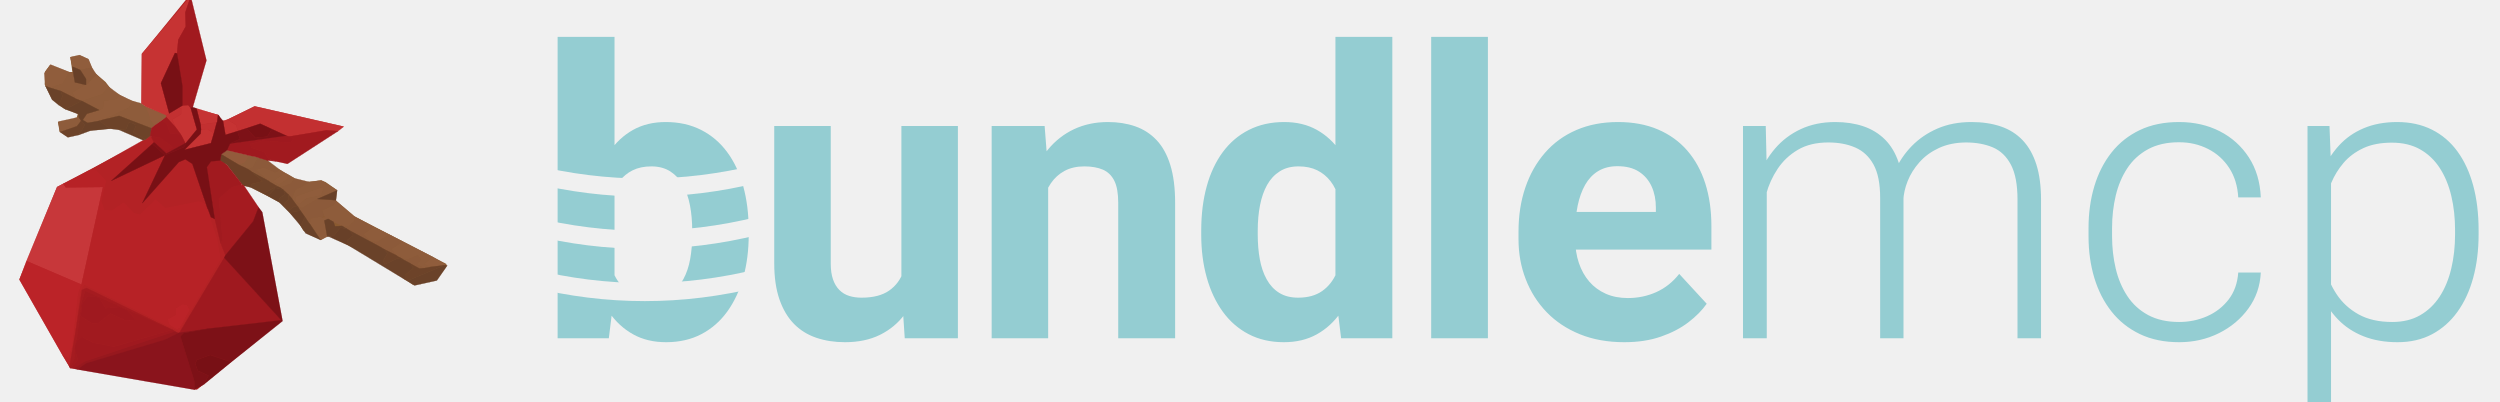
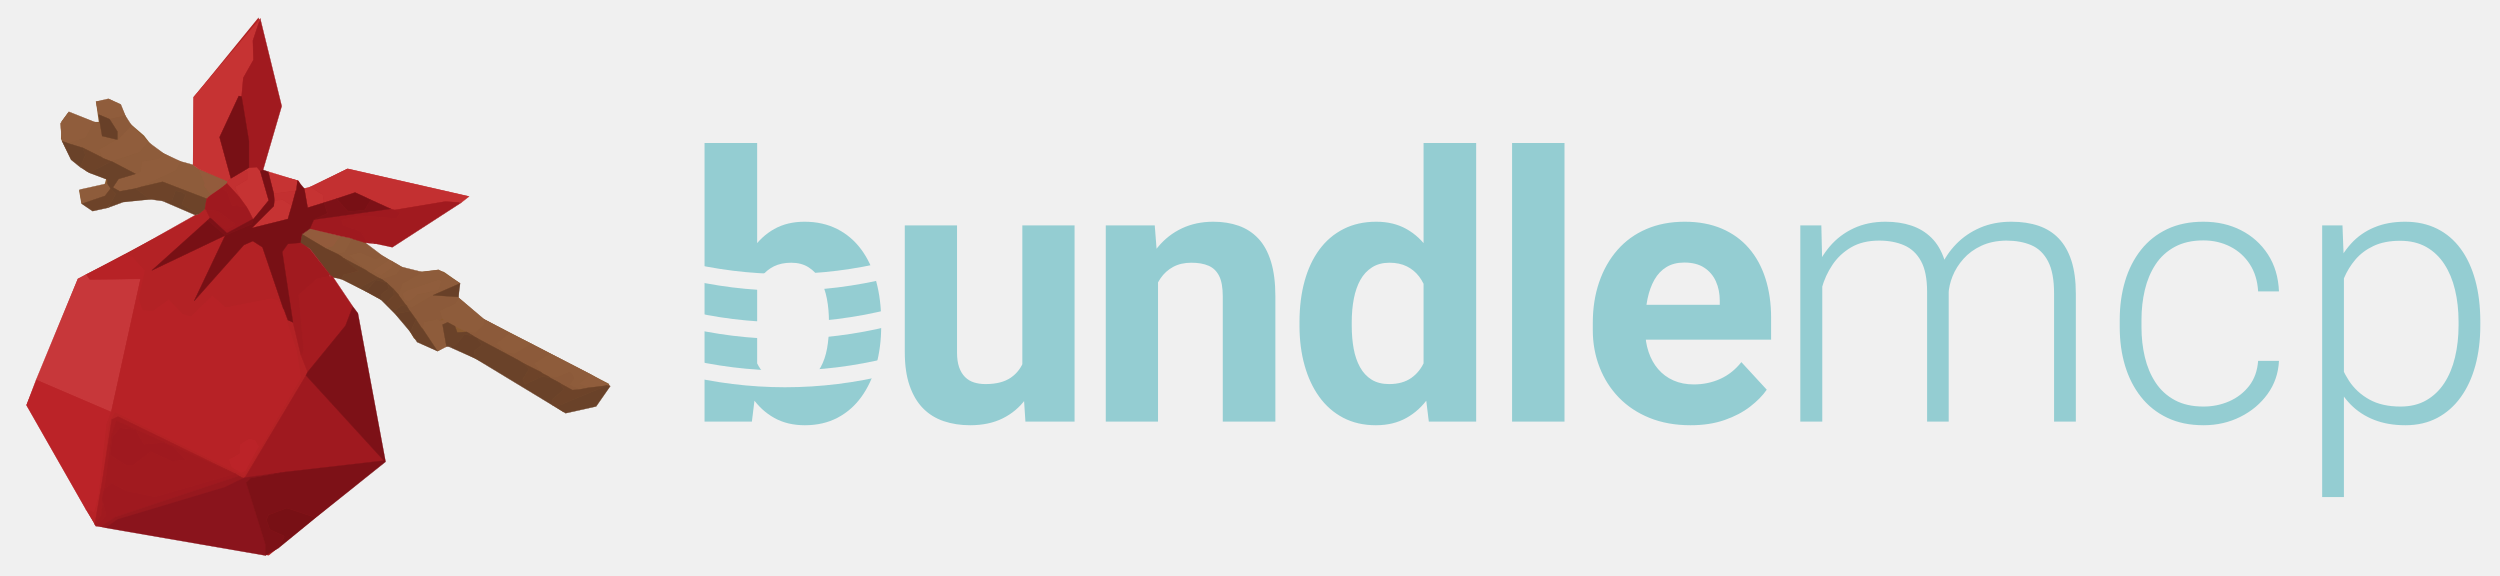
- <svg xmlns="http://www.w3.org/2000/svg" viewBox="0 0 995.4 160.0" role="img" aria-label="bundlemcp">
-   <g transform="translate(0,-6.91) scale(0.16471)">
+ <svg xmlns="http://www.w3.org/2000/svg" viewBox="0 0 1076.8 248.0" role="img" aria-label="bundlemcp">
+   <g transform="translate(0,0.00) scale(0.24314)">
    <polygon points="533.0,417.0 587.0,491.0 604.0,493.0 679.0,533.0 720.0,577.0 733.0,599.0 747.0,609.0 776.0,622.0 790.0,613.0 798.0,613.0 893.0,661.0 998.0,730.0 1055.0,719.0 1079.0,686.0 1079.0,680.0 855.0,564.0 812.0,527.0 814.0,501.0 787.0,482.0 776.0,478.0 739.0,482.0 717.0,476.0 649.0,437.0 648.0,428.0 547.0,406.0" fill="#8a5a30" />
    <polygon points="109.0,215.0 108.0,246.0 126.0,282.0 154.0,304.0 188.0,317.0 185.0,328.0 140.0,337.0 144.0,360.0 164.0,373.0 218.0,357.0 276.0,352.0 307.0,359.0 351.0,380.0 367.0,371.0 367.0,350.0 402.0,323.0 400.0,318.0 309.0,282.0 272.0,262.0 255.0,240.0 227.0,216.0 213.0,185.0 194.0,176.0 170.0,180.0 175.0,216.0 166.0,216.0 121.0,199.0" fill="#8a5a30" />
    <polygon points="458.0,31.0 343.0,172.0 342.0,293.0 399.0,317.0 400.0,326.0 368.0,350.0 366.0,373.0 138.0,494.0 47.0,717.0 169.0,931.0 476.0,984.0 682.0,817.0 633.0,555.0 534.0,424.0 534.0,414.0 547.0,405.0 694.0,437.0 830.0,348.0 615.0,299.0 544.0,334.0 536.0,334.0 529.0,320.0 466.0,303.0 465.0,294.0 498.0,188.0" fill="#b02222" />
    <g fill-rule="evenodd">
      <path d="M175.0 203.0 L170.0 180.0 L192.0 175.0 L214.0 185.0 L222.0 205.0 L194.0 211.0Z" fill="#905d3c" stroke="#905d3c" stroke-width="0.6" />
      <path d="M110.0 250.0 L107.0 219.0 L122.0 198.0 L167.0 216.0 L152.0 244.0 L121.0 254.0Z" fill="#905d3c" stroke="#905d3c" stroke-width="0.6" />
      <path d="M233.0 222.0 L263.0 252.0 L247.0 270.0 L198.0 286.0 L197.0 286.0 L182.0 280.0 L181.0 279.0 L175.0 265.0 L206.0 247.0 L208.0 247.0 L209.0 247.0Z" fill="#905d3c" stroke="#905d3c" stroke-width="0.6" />
      <path d="M290.0 272.0 L320.0 286.0 L312.0 302.0 L250.0 331.0 L240.0 334.0 L212.0 339.0 L200.0 332.0 L210.0 317.0 L240.0 308.0 L249.0 304.0 L251.0 286.0 L281.0 281.0Z" fill="#905d3c" stroke="#905d3c" stroke-width="0.6" />
      <path d="M695.0 463.0 L696.0 474.0 L675.0 488.0 L659.0 480.0 L689.0 460.0Z" fill="#905d3c" stroke="#905d3c" stroke-width="0.6" />
      <path d="M777.0 495.0 L782.0 498.0 L777.0 514.0 L740.0 522.0 L725.0 535.0 L715.0 530.0 L713.0 520.0 L719.0 515.0Z" fill="#905d3c" stroke="#905d3c" stroke-width="0.6" />
      <path d="M1042.0 687.0 L1025.0 680.0 L1046.0 663.0 L1081.0 684.0 L1076.0 683.0 L1075.0 683.0Z" fill="#905d3c" stroke="#905d3c" stroke-width="0.6" />
      <path d="M351.0 299.0 L403.0 321.0 L402.0 325.0 L392.0 333.0 L373.0 346.0 L360.0 328.0 L362.0 325.0Z" fill="#935b3c" stroke="#935b3c" stroke-width="0.6" />
      <path d="M549.0 405.0 L603.0 418.0 L590.0 437.0 L577.0 440.0 L535.0 415.0Z M580.0 438.0 L580.0 439.0 L581.0 439.0 L581.0 438.0Z" fill="#935b3c" stroke="#935b3c" stroke-width="0.6" />
      <path d="M167.0 216.0 L177.0 218.0 L181.0 241.0 L206.0 247.0 L175.0 265.0 L181.0 279.0 L147.0 262.0 L121.0 254.0 L152.0 244.0Z" fill="#8e5c3b" stroke="#8e5c3b" stroke-width="0.6" />
      <path d="M263.0 252.0 L290.0 272.0 L281.0 281.0 L251.0 286.0 L249.0 304.0 L240.0 308.0 L198.0 286.0 L247.0 270.0Z" fill="#8e5c3b" stroke="#8e5c3b" stroke-width="0.6" />
      <path d="M320.0 286.0 L342.0 292.0 L350.0 298.0 L351.0 299.0 L362.0 325.0 L360.0 328.0 L373.0 346.0 L366.0 352.0 L288.0 322.0 L250.0 331.0 L312.0 302.0Z" fill="#8e5c3b" stroke="#8e5c3b" stroke-width="0.6" />
      <path d="M145.0 361.0 L141.0 336.0 L190.0 325.0 L196.0 334.0 L186.0 347.0Z" fill="#8e5c3b" stroke="#8e5c3b" stroke-width="0.6" />
      <path d="M603.0 418.0 L622.0 422.0 L624.0 423.0 L611.0 447.0 L598.0 450.0 L577.0 440.0 L590.0 437.0Z" fill="#8e5c3b" stroke="#8e5c3b" stroke-width="0.6" />
      <path d="M649.0 479.0 L618.0 452.0 L638.0 447.0 L666.0 459.0 L676.0 452.0 L689.0 460.0 L659.0 480.0 L675.0 488.0 L696.0 474.0 L695.0 463.0 L712.0 473.0 L703.0 486.0 L677.0 495.0 L670.0 492.0 L653.0 482.0Z" fill="#8e5c3b" stroke="#8e5c3b" stroke-width="0.6" />
      <path d="M748.0 482.0 L777.0 478.0 L815.0 502.0 L767.0 523.0 L730.0 545.0 L721.0 542.0 L718.0 539.0 L707.0 524.0 L706.0 522.0 L713.0 502.0Z M777.0 495.0 L719.0 515.0 L713.0 520.0 L715.0 530.0 L725.0 535.0 L740.0 522.0 L777.0 514.0 L782.0 498.0Z" fill="#8e5c3b" stroke="#8e5c3b" stroke-width="0.6" />
      <path d="M783.0 564.0 L779.0 550.0 L806.0 538.0 L813.0 528.0 L858.0 566.0 L857.0 576.0 L842.0 590.0 L827.0 588.0 L806.0 578.0 L793.0 571.0 L784.0 575.0 L791.0 614.0 L775.0 622.0 L749.0 583.0 L749.0 580.0 L751.0 570.0 L768.0 567.0 L773.0 565.0 L779.0 568.0 L787.0 567.0Z" fill="#8e5c3b" stroke="#8e5c3b" stroke-width="0.6" />
      <path d="M903.0 590.0 L941.0 609.0 L912.0 627.0 L896.0 625.0 L879.0 608.0Z" fill="#8e5c3b" stroke="#8e5c3b" stroke-width="0.6" />
      <path d="M974.0 626.0 L1046.0 663.0 L1025.0 680.0 L1042.0 687.0 L1026.0 690.0 L1009.0 682.0 L1017.0 669.0 L1010.0 659.0 L986.0 669.0 L972.0 667.0 L970.0 666.0 L962.0 662.0 L958.0 659.0 L946.0 644.0Z" fill="#8e5c3b" stroke="#8e5c3b" stroke-width="0.6" />
      <path d="M194.0 211.0 L222.0 205.0 L233.0 222.0 L209.0 247.0 L208.0 247.0 L208.0 233.0Z" fill="#8c5a3a" stroke="#8c5a3a" stroke-width="0.6" />
      <path d="M624.0 423.0 L647.0 430.0 L676.0 452.0 L666.0 459.0 L638.0 447.0 L618.0 452.0 L649.0 479.0 L608.0 457.0 L606.0 455.0 L598.0 450.0 L611.0 447.0Z" fill="#8c5a3a" stroke="#8c5a3a" stroke-width="0.6" />
      <path d="M712.0 473.0 L748.0 482.0 L713.0 502.0 L706.0 522.0 L697.0 512.0 L685.0 501.0 L677.0 495.0 L703.0 486.0Z" fill="#8c5a3a" stroke="#8c5a3a" stroke-width="0.6" />
      <path d="M767.0 523.0 L812.0 526.0 L813.0 528.0 L806.0 538.0 L779.0 550.0 L783.0 564.0 L779.0 568.0 L773.0 565.0 L768.0 567.0 L751.0 570.0 L749.0 580.0 L747.0 581.0 L737.0 566.0 L727.0 552.0 L726.0 551.0 L721.0 543.0 L721.0 542.0 L730.0 545.0Z" fill="#8c5a3a" stroke="#8c5a3a" stroke-width="0.6" />
      <path d="M858.0 566.0 L903.0 590.0 L879.0 608.0 L896.0 625.0 L912.0 627.0 L941.0 609.0 L974.0 626.0 L946.0 644.0 L958.0 659.0 L928.0 644.0 L918.0 638.0 L845.0 599.0 L842.0 597.0 L841.0 597.0 L840.0 596.0 L827.0 588.0 L842.0 590.0 L857.0 576.0Z" fill="#8c5a3a" stroke="#8c5a3a" stroke-width="0.6" />
      <path d="M972.0 667.0 L986.0 669.0 L1010.0 659.0 L1017.0 669.0 L1009.0 682.0 L1026.0 690.0 L1014.0 691.0 L992.0 679.0 L991.0 678.0 L976.0 670.0 L974.0 669.0Z" fill="#8c5a3a" stroke="#8c5a3a" stroke-width="0.6" />
      <path d="M64.0 673.0 L138.0 494.0 L153.0 486.0 L159.0 495.0 L249.0 494.0 L197.0 730.0Z" fill="#c7373a" stroke="#c7373a" stroke-width="0.6" />
      <path d="M342.0 292.0 L343.0 172.0 L461.0 33.0 L448.0 72.0 L449.0 106.0 L431.0 138.0 L428.0 171.0 L423.0 170.0 L389.0 243.0 L409.0 316.0 L403.0 321.0 L351.0 299.0 L350.0 298.0Z" fill="#c63333" stroke="#c63333" stroke-width="0.6" />
      <path d="M475.0 304.0 L527.0 320.0 L525.0 337.0 L524.0 338.0 L485.0 343.0Z" fill="#c63333" stroke="#c63333" stroke-width="0.6" />
      <path d="M539.0 334.0 L550.0 331.0 L572.0 345.0 L574.0 359.0 L545.0 368.0Z" fill="#c63333" stroke="#c63333" stroke-width="0.6" />
      <path d="M431.0 303.0 L441.0 297.0 L455.0 296.0 L461.0 303.0 L476.0 355.0 L449.0 388.0 L448.0 388.0 L441.0 374.0 L437.0 367.0 L424.0 349.0 L416.0 331.0 L438.0 318.0 L438.0 304.0Z" fill="#c63333" stroke="#c63333" stroke-width="0.6" />
      <path d="M486.0 355.0 L501.0 354.0 L517.0 364.0 L510.0 388.0 L446.0 404.0 L485.0 365.0Z" fill="#c63333" stroke="#c63333" stroke-width="0.6" />
      <path d="M431.0 303.0 L438.0 304.0 L438.0 318.0 L416.0 331.0 L424.0 349.0 L402.0 325.0 L403.0 321.0 L409.0 316.0Z" fill="#c33031" stroke="#c33031" stroke-width="0.6" />
      <path d="M485.0 343.0 L524.0 338.0 L517.0 364.0 L501.0 354.0 L486.0 355.0Z" fill="#c33031" stroke="#c33031" stroke-width="0.6" />
      <path d="M550.0 331.0 L616.0 299.0 L831.0 348.0 L817.0 359.0 L789.0 357.0 L699.0 372.0 L692.0 370.0 L657.0 354.0 L629.0 341.0 L596.0 352.0 L574.0 359.0 L572.0 345.0Z" fill="#c33031" stroke="#c33031" stroke-width="0.6" />
      <path d="M441.0 777.0 L452.0 779.0 L459.0 791.0 L435.0 835.0 L427.0 838.0 L410.0 828.0 L405.0 814.0 L424.0 803.0 L425.0 787.0Z" fill="#bb2328" stroke="#bb2328" stroke-width="0.6" />
      <path d="M152.0 902.0 L47.0 718.0 L64.0 673.0 L197.0 730.0 L189.0 752.0 L175.0 878.0 L167.0 908.0Z" fill="#bb2328" stroke="#bb2328" stroke-width="0.6" />
      <path d="M153.0 486.0 L222.0 451.0 L234.0 454.0 L257.0 479.0 L246.0 529.0 L253.0 549.0 L271.0 550.0 L299.0 530.0 L324.0 556.0 L338.0 560.0 L376.0 523.0 L400.0 544.0 L481.0 528.0 L493.0 532.0 L502.0 548.0 L526.0 620.0 L534.0 669.0 L433.0 844.0 L204.0 731.0 L194.0 748.0 L185.0 827.0 L181.0 853.0 L168.0 928.0 L152.0 902.0 L167.0 908.0 L175.0 878.0 L189.0 752.0 L197.0 730.0 L249.0 494.0 L159.0 495.0Z M441.0 777.0 L425.0 787.0 L424.0 803.0 L405.0 814.0 L410.0 828.0 L427.0 838.0 L435.0 835.0 L459.0 791.0 L452.0 779.0Z" fill="#b72226" stroke="#b72226" stroke-width="0.6" />
      <path d="M352.0 379.0 L363.0 370.0 L365.0 372.0 L372.0 386.0 L368.0 390.0 L269.0 479.0 L399.0 417.0 L344.0 533.0 L432.0 434.0 L448.0 427.0 L465.0 438.0 L502.0 547.0 L502.0 548.0 L493.0 532.0 L481.0 528.0 L400.0 544.0 L376.0 523.0 L338.0 560.0 L324.0 556.0 L299.0 530.0 L271.0 550.0 L253.0 549.0 L246.0 529.0 L257.0 479.0 L234.0 454.0 L222.0 451.0 L346.0 381.0Z" fill="#b32225" stroke="#b32225" stroke-width="0.6" />
      <path d="M502.0 548.0 L503.0 548.0 L510.0 567.0 L519.0 571.0 L533.0 629.0 L545.0 659.0 L542.0 665.0 L434.0 846.0 L431.0 847.0 L423.0 843.0 L417.0 839.0 L416.0 839.0 L414.0 838.0 L209.0 738.0 L198.0 743.0 L185.0 827.0 L194.0 748.0 L204.0 731.0 L433.0 844.0 L534.0 669.0 L526.0 620.0Z" fill="#b32225" stroke="#b32225" stroke-width="0.6" />
      <path d="M147.0 262.0 L181.0 279.0 L182.0 280.0 L197.0 286.0 L158.0 306.0 L142.0 296.0 L151.0 275.0Z" fill="#6d4329" stroke="#6d4329" stroke-width="0.6" />
      <path d="M145.0 361.0 L186.0 347.0 L196.0 334.0 L205.0 344.0 L191.0 368.0 L164.0 374.0Z" fill="#6d4329" stroke="#6d4329" stroke-width="0.6" />
      <path d="M250.0 331.0 L288.0 322.0 L366.0 352.0 L363.0 370.0 L352.0 379.0 L322.0 362.0 L329.0 345.0 L321.0 340.0 L311.0 338.0 L305.0 354.0 L288.0 356.0 L266.0 353.0 L240.0 334.0Z" fill="#6d4329" stroke="#6d4329" stroke-width="0.6" />
      <path d="M608.0 457.0 L649.0 479.0 L653.0 482.0 L670.0 492.0 L636.0 510.0 L606.0 495.0 L608.0 487.0 L635.0 480.0Z" fill="#6d4329" stroke="#6d4329" stroke-width="0.6" />
      <path d="M697.0 512.0 L706.0 522.0 L707.0 524.0 L718.0 539.0 L721.0 542.0 L721.0 543.0 L711.0 541.0 L701.0 549.0 L690.0 543.0 L686.0 535.0 L698.0 523.0Z" fill="#6d4329" stroke="#6d4329" stroke-width="0.6" />
      <path d="M928.0 644.0 L958.0 659.0 L962.0 662.0 L970.0 666.0 L972.0 667.0 L974.0 669.0 L960.0 667.0 L930.0 681.0 L926.0 672.0 L937.0 654.0Z" fill="#6d4329" stroke="#6d4329" stroke-width="0.6" />
      <path d="M992.0 679.0 L1014.0 691.0 L1026.0 690.0 L1042.0 687.0 L1075.0 683.0 L984.0 721.0 L979.0 718.0 L979.0 707.0 L999.0 690.0Z" fill="#6d4329" stroke="#6d4329" stroke-width="0.6" />
      <path d="M110.0 250.0 L121.0 254.0 L147.0 262.0 L151.0 275.0 L142.0 296.0 L126.0 283.0Z" fill="#6a4229" stroke="#6a4229" stroke-width="0.6" />
      <path d="M158.0 306.0 L197.0 286.0 L198.0 286.0 L240.0 308.0 L210.0 317.0 L200.0 332.0 L212.0 339.0 L240.0 334.0 L266.0 353.0 L218.0 358.0 L191.0 368.0 L205.0 344.0 L196.0 334.0 L190.0 325.0 L190.0 318.0Z" fill="#6a4229" stroke="#6a4229" stroke-width="0.6" />
      <path d="M288.0 356.0 L305.0 354.0 L311.0 338.0 L321.0 340.0 L329.0 345.0 L322.0 362.0 L352.0 379.0 L346.0 381.0Z" fill="#6a4229" stroke="#6a4229" stroke-width="0.6" />
      <path d="M636.0 510.0 L670.0 492.0 L677.0 495.0 L685.0 501.0 L666.0 496.0 L648.0 516.0Z" fill="#6a4229" stroke="#6a4229" stroke-width="0.6" />
      <path d="M685.0 501.0 L697.0 512.0 L698.0 523.0 L686.0 535.0 L690.0 543.0 L701.0 549.0 L711.0 541.0 L721.0 543.0 L726.0 551.0 L700.0 556.0 L675.0 531.0 L675.0 522.0 L689.0 511.0Z" fill="#6a4229" stroke="#6a4229" stroke-width="0.6" />
      <path d="M791.0 614.0 L784.0 575.0 L793.0 571.0 L806.0 578.0 L810.0 589.0 L827.0 588.0 L840.0 596.0 L823.0 592.0 L808.0 611.0 L795.0 614.0Z" fill="#6a4229" stroke="#6a4229" stroke-width="0.6" />
      <path d="M737.0 566.0 L747.0 581.0 L749.0 583.0 L775.0 622.0 L739.0 606.0 L727.0 588.0Z" fill="#6a4229" stroke="#6a4229" stroke-width="0.6" />
      <path d="M845.0 599.0 L918.0 638.0 L928.0 644.0 L937.0 654.0 L926.0 672.0 L930.0 681.0 L960.0 667.0 L974.0 669.0 L976.0 670.0 L991.0 678.0 L992.0 679.0 L999.0 690.0 L979.0 707.0 L979.0 718.0 L842.0 635.0 L840.0 622.0 L854.0 611.0Z" fill="#6a4229" stroke="#6a4229" stroke-width="0.6" />
      <path d="M1076.0 683.0 L1081.0 684.0 L1056.0 720.0 L1002.0 732.0 L984.0 721.0 L1075.0 683.0Z" fill="#6a4229" stroke="#6a4229" stroke-width="0.6" />
      <path d="M535.0 415.0 L577.0 440.0 L598.0 450.0 L606.0 455.0 L608.0 457.0 L635.0 480.0 L608.0 487.0 L606.0 495.0 L590.0 491.0 L586.0 488.0 L585.0 487.0 L549.0 441.0 L532.0 430.0Z" fill="#6c4027" stroke="#6c4027" stroke-width="0.6" />
      <path d="M175.0 203.0 L194.0 211.0 L208.0 233.0 L208.0 247.0 L206.0 247.0 L181.0 241.0 L177.0 218.0Z" fill="#684028" stroke="#684028" stroke-width="0.6" />
      <path d="M767.0 523.0 L815.0 502.0 L812.0 526.0Z" fill="#684028" stroke="#684028" stroke-width="0.6" />
      <path d="M648.0 516.0 L666.0 496.0 L685.0 501.0 L689.0 511.0 L675.0 522.0 L675.0 531.0Z" fill="#684028" stroke="#684028" stroke-width="0.6" />
      <path d="M700.0 556.0 L726.0 551.0 L727.0 552.0 L737.0 566.0 L727.0 588.0Z" fill="#684028" stroke="#684028" stroke-width="0.6" />
      <path d="M795.0 614.0 L808.0 611.0 L823.0 592.0 L840.0 596.0 L841.0 597.0 L842.0 597.0 L845.0 599.0 L854.0 611.0 L840.0 622.0 L842.0 635.0Z" fill="#684028" stroke="#684028" stroke-width="0.6" />
      <path d="M533.0 629.0 L538.0 622.0 L529.0 522.0 L561.0 494.0 L583.0 489.0 L586.0 488.0 L590.0 491.0 L625.0 543.0 L612.0 577.0 L545.0 659.0Z M584.0 490.0 L584.0 491.0 L585.0 491.0 L585.0 490.0Z" fill="#a51b20" stroke="#a51b20" stroke-width="0.6" />
      <path d="M185.0 827.0 L198.0 743.0 L209.0 738.0 L414.0 838.0 L206.0 745.0 L197.0 772.0 L179.0 913.0 L168.0 929.0 L168.0 928.0 L181.0 853.0Z" fill="#a51b20" stroke="#a51b20" stroke-width="0.6" />
      <path d="M428.0 171.0 L431.0 138.0 L449.0 106.0 L448.0 72.0 L461.0 33.0 L499.0 188.0 L466.0 301.0 L461.0 303.0 L455.0 296.0 L441.0 297.0 L441.0 250.0Z" fill="#a11a1f" stroke="#a11a1f" stroke-width="0.6" />
      <path d="M392.0 333.0 L402.0 325.0 L424.0 349.0 L437.0 367.0 L411.0 364.0 L403.0 341.0Z" fill="#a11a1f" stroke="#a11a1f" stroke-width="0.6" />
      <path d="M365.0 372.0 L386.0 374.0 L418.0 398.0 L401.0 406.0 L375.0 388.0 L372.0 386.0Z" fill="#a11a1f" stroke="#a11a1f" stroke-width="0.6" />
      <path d="M699.0 372.0 L789.0 357.0 L817.0 359.0 L695.0 438.0 L667.0 432.0 L648.0 425.0 L639.0 410.0 L608.0 399.0 L605.0 390.0 L636.0 382.0 L702.0 387.0 L709.0 377.0Z" fill="#a11a1f" stroke="#a11a1f" stroke-width="0.6" />
      <path d="M519.0 571.0 L500.0 446.0 L510.0 432.0 L532.0 430.0 L549.0 441.0 L585.0 487.0 L583.0 489.0 L561.0 494.0 L529.0 522.0 L538.0 622.0 L533.0 629.0Z" fill="#a11a1f" stroke="#a11a1f" stroke-width="0.6" />
      <path d="M168.0 929.0 L179.0 913.0 L197.0 772.0 L206.0 745.0 L414.0 838.0 L416.0 839.0 L417.0 839.0 L275.0 880.0 L224.0 870.0 L198.0 856.0 L185.0 866.0 L181.0 884.0 L188.0 913.0 L170.0 932.0Z M212.0 758.0 L199.0 774.0 L195.0 806.0 L223.0 824.0 L236.0 824.0 L267.0 800.0 L304.0 817.0 L329.0 815.0 L306.0 791.0 L289.0 784.0 L255.0 787.0 L240.0 761.0Z" fill="#a11a1f" stroke="#a11a1f" stroke-width="0.6" />
      <path d="M373.0 346.0 L392.0 333.0 L403.0 341.0 L411.0 364.0 L437.0 367.0 L441.0 374.0 L448.0 388.0 L402.0 413.0 L375.0 388.0 L401.0 406.0 L418.0 398.0 L386.0 374.0 L365.0 372.0 L363.0 370.0 L366.0 352.0Z" fill="#9f191f" stroke="#9f191f" stroke-width="0.6" />
      <path d="M692.0 370.0 L699.0 372.0 L709.0 377.0 L702.0 387.0 L636.0 382.0 L605.0 390.0 L608.0 399.0 L639.0 410.0 L648.0 425.0 L667.0 432.0 L647.0 430.0 L624.0 423.0 L622.0 422.0 L603.0 418.0 L549.0 405.0 L556.0 389.0Z" fill="#9f191f" stroke="#9f191f" stroke-width="0.6" />
      <path d="M212.0 758.0 L240.0 761.0 L255.0 787.0 L289.0 784.0 L306.0 791.0 L329.0 815.0 L304.0 817.0 L267.0 800.0 L236.0 824.0 L223.0 824.0 L195.0 806.0 L199.0 774.0Z" fill="#9f191f" stroke="#9f191f" stroke-width="0.6" />
      <path d="M434.0 846.0 L542.0 665.0 L680.0 816.0 L506.0 836.0Z" fill="#9f191f" stroke="#9f191f" stroke-width="0.6" />
      <path d="M417.0 839.0 L423.0 843.0 L204.0 916.0 L178.0 933.0 L170.0 932.0 L188.0 913.0 L181.0 884.0 L185.0 866.0 L198.0 856.0 L224.0 870.0 L275.0 880.0Z" fill="#9f191f" stroke="#9f191f" stroke-width="0.6" />
      <path d="M178.0 933.0 L204.0 916.0 L423.0 843.0 L431.0 847.0 L398.0 863.0 L208.0 920.0 L187.0 935.0Z" fill="#97181e" stroke="#97181e" stroke-width="0.6" />
      <path d="M434.0 846.0 L506.0 836.0 L444.0 847.0 L436.0 855.0 L470.0 964.0 L470.0 984.0 L187.0 935.0 L208.0 920.0 L398.0 863.0 L431.0 847.0Z" fill="#8a141c" stroke="#8a141c" stroke-width="0.6" />
      <path d="M574.0 359.0 L596.0 352.0 L617.0 375.0 L646.0 372.0 L657.0 354.0 L692.0 370.0 L556.0 389.0 L580.0 378.0Z" fill="#7d1117" stroke="#7d1117" stroke-width="0.6" />
      <path d="M368.0 390.0 L372.0 386.0 L375.0 388.0 L402.0 413.0 L448.0 388.0 L449.0 388.0 L446.0 397.0 L399.0 417.0Z" fill="#7d1117" stroke="#7d1117" stroke-width="0.6" />
      <path d="M625.0 543.0 L634.0 555.0 L683.0 818.0 L559.0 917.0 L508.0 900.0 L476.0 912.0 L472.0 921.0 L478.0 938.0 L504.0 950.0 L493.0 971.0 L470.0 984.0 L470.0 964.0 L436.0 855.0 L444.0 847.0 L506.0 836.0 L680.0 816.0 L542.0 665.0 L545.0 659.0 L612.0 577.0Z" fill="#7d1117" stroke="#7d1117" stroke-width="0.6" />
      <path d="M409.0 316.0 L389.0 243.0 L423.0 170.0 L428.0 171.0 L441.0 250.0 L441.0 297.0 L431.0 303.0Z" fill="#781015" stroke="#781015" stroke-width="0.6" />
      <path d="M596.0 352.0 L629.0 341.0 L657.0 354.0 L646.0 372.0 L617.0 375.0Z" fill="#781015" stroke="#781015" stroke-width="0.6" />
      <path d="M399.0 417.0 L269.0 479.0 L368.0 390.0Z" fill="#781015" stroke="#781015" stroke-width="0.6" />
      <path d="M461.0 303.0 L466.0 301.0 L475.0 304.0 L485.0 343.0 L486.0 355.0 L485.0 365.0 L446.0 404.0 L510.0 388.0 L517.0 364.0 L524.0 338.0 L525.0 337.0 L527.0 320.0 L539.0 334.0 L545.0 368.0 L574.0 359.0 L580.0 378.0 L556.0 389.0 L549.0 405.0 L535.0 415.0 L532.0 430.0 L510.0 432.0 L500.0 446.0 L519.0 571.0 L510.0 567.0 L503.0 548.0 L502.0 547.0 L465.0 438.0 L448.0 427.0 L432.0 434.0 L344.0 533.0 L399.0 417.0 L446.0 397.0 L449.0 388.0 L476.0 355.0Z" fill="#781015" stroke="#781015" stroke-width="0.6" />
      <path d="M493.0 971.0 L504.0 950.0 L478.0 938.0 L472.0 921.0 L476.0 912.0 L508.0 900.0 L559.0 917.0Z" fill="#781015" stroke="#781015" stroke-width="0.6" />
    </g>
  </g>
-   <g transform="translate(213.27,0)">
+   <g transform="translate(294.71,46.91)">
    <defs>
      <mask id="b-slits" maskUnits="userSpaceOnUse" x="0" y="0" width="782.1" height="160.0">
        <rect width="782.1" height="160.0" fill="#fff" />
        <g transform="translate(0.00,49.89) scale(0.8688,1.6)" fill="none" stroke="#000" stroke-width="4.5">
          <path d="M-2 12 Q50 19 102 12" />
          <path d="M-2 25 Q50 32 102 25" />
          <path d="M-2 38 Q50 45 102 38" />
        </g>
      </mask>
    </defs>
    <path d="M31.41 116.25V14.69H8.75V134.69H29.14ZM84.84 93.44V91.80Q84.84 82.11 82.66 74.18Q80.47 66.25 76.25 60.55Q72.03 54.84 65.86 51.72Q59.69 48.59 51.80 48.59Q44.38 48.59 38.79 51.72Q33.20 54.84 29.26 60.59Q25.31 66.33 22.89 74.10Q20.47 81.88 19.38 91.09V94.69Q20.47 103.52 22.89 111.09Q25.31 118.67 29.26 124.34Q33.20 130.00 38.83 133.12Q44.45 136.25 51.95 136.25Q59.84 136.25 65.98 133.05Q72.11 129.84 76.29 124.06Q80.47 118.28 82.66 110.47Q84.84 102.66 84.84 93.44ZM62.34 91.80V93.44Q62.34 98.67 61.52 103.20Q60.70 107.73 58.79 111.21Q56.88 114.69 53.79 116.60Q50.70 118.52 46.25 118.52Q40.47 118.52 36.72 115.90Q32.97 113.28 30.98 108.67Q28.98 104.06 28.67 98.05V87.81Q28.91 82.89 30.04 78.95Q31.17 75.00 33.32 72.19Q35.47 69.38 38.63 67.81Q41.80 66.25 46.09 66.25Q50.47 66.25 53.59 68.24Q56.72 70.23 58.63 73.67Q60.55 77.11 61.45 81.76Q62.34 86.41 62.34 91.80Z" fill="#94cdd2" mask="url(#b-slits)" />
    <path d="M145.63 114.45V50.16H168.13V134.69H146.96ZM148.13 97.11 154.77 96.95Q154.77 105.39 152.82 112.62Q150.86 119.84 146.96 125.12Q143.05 130.39 137.11 133.32Q131.18 136.25 123.13 136.25Q116.96 136.25 111.76 134.49Q106.57 132.73 102.85 128.95Q99.14 125.16 97.07 119.18Q95.00 113.20 95.00 104.77V50.16H117.50V104.92Q117.50 108.67 118.40 111.25Q119.30 113.83 120.94 115.47Q122.58 117.11 124.81 117.81Q127.03 118.52 129.77 118.52Q136.72 118.52 140.75 115.70Q144.77 112.89 146.45 108.01Q148.13 103.12 148.13 97.11Z M204.07 68.20V134.69H181.57V50.16H202.66ZM200.79 89.45H194.69Q194.69 80.08 197.12 72.54Q199.54 65.00 203.91 59.65Q208.29 54.30 214.34 51.45Q220.40 48.59 227.90 48.59Q233.83 48.59 238.76 50.31Q243.68 52.03 247.23 55.78Q250.79 59.53 252.70 65.70Q254.62 71.88 254.62 80.78V134.69H231.96V80.70Q231.96 75.08 230.40 71.95Q228.83 68.83 225.83 67.54Q222.82 66.25 218.44 66.25Q213.91 66.25 210.59 68.05Q207.27 69.84 205.12 73.01Q202.97 76.17 201.88 80.39Q200.79 84.61 200.79 89.45Z M318.45 116.25V14.69H341.10V134.69H320.71ZM265.01 93.44V91.80Q265.01 82.11 267.20 74.18Q269.38 66.25 273.60 60.55Q277.82 54.84 283.99 51.72Q290.17 48.59 298.06 48.59Q305.48 48.59 311.06 51.72Q316.65 54.84 320.60 60.59Q324.54 66.33 326.96 74.10Q329.38 81.88 330.48 91.09V94.69Q329.38 103.52 326.96 111.09Q324.54 118.67 320.60 124.34Q316.65 130.00 311.02 133.12Q305.40 136.25 297.90 136.25Q290.01 136.25 283.88 133.05Q277.74 129.84 273.56 124.06Q269.38 118.28 267.20 110.47Q265.01 102.66 265.01 93.44ZM287.51 91.80V93.44Q287.51 98.67 288.33 103.20Q289.15 107.73 291.06 111.21Q292.98 114.69 296.06 116.60Q299.15 118.52 303.60 118.52Q309.38 118.52 313.13 115.90Q316.88 113.28 318.88 108.67Q320.87 104.06 321.18 98.05V87.81Q320.95 82.89 319.81 78.95Q318.68 75.00 316.53 72.19Q314.38 69.38 311.22 67.81Q308.06 66.25 303.76 66.25Q299.38 66.25 296.26 68.24Q293.13 70.23 291.22 73.67Q289.31 77.11 288.41 81.76Q287.51 86.41 287.51 91.80Z M379.15 14.69V134.69H356.57V14.69Z M433.45 136.25Q423.61 136.25 415.80 133.09Q407.98 129.92 402.55 124.30Q397.12 118.67 394.23 111.21Q391.34 103.75 391.34 95.31V92.19Q391.34 82.58 394.08 74.61Q396.81 66.64 401.93 60.78Q407.05 54.92 414.39 51.76Q421.73 48.59 430.95 48.59Q439.94 48.59 446.89 51.56Q453.84 54.53 458.57 60.00Q463.30 65.47 465.72 73.09Q468.14 80.70 468.14 90.00V99.38H400.95V84.38H446.03V82.66Q446.03 77.97 444.35 74.26Q442.67 70.55 439.31 68.36Q435.95 66.17 430.72 66.17Q426.27 66.17 423.06 68.12Q419.86 70.08 417.87 73.59Q415.88 77.11 414.90 81.84Q413.92 86.56 413.92 92.19V95.31Q413.92 100.39 415.37 104.69Q416.81 108.98 419.51 112.11Q422.20 115.23 426.07 116.95Q429.94 118.67 434.86 118.67Q440.95 118.67 446.23 116.29Q451.50 113.91 455.33 109.06L466.27 120.94Q463.61 124.77 459.04 128.28Q454.47 131.80 448.06 134.02Q441.66 136.25 433.45 136.25Z M490.18 67.58V134.69H480.72V50.16H489.78ZM488.38 87.19 483.93 84.84Q484.32 77.34 486.74 70.78Q489.16 64.22 493.42 59.22Q497.68 54.22 503.73 51.41Q509.78 48.59 517.44 48.59Q523.61 48.59 528.61 50.27Q533.61 51.95 537.21 55.51Q540.80 59.06 542.71 64.73Q544.63 70.39 544.63 78.36V134.69H535.33V78.75Q535.33 70.31 532.71 65.55Q530.10 60.78 525.45 58.75Q520.80 56.72 514.71 56.72Q507.52 56.72 502.56 59.65Q497.60 62.58 494.51 67.23Q491.43 71.88 489.98 77.15Q488.53 82.42 488.38 87.19ZM544.55 79.84 538.30 80.00Q538.69 73.83 541.15 68.20Q543.61 62.58 547.91 58.16Q552.21 53.75 558.18 51.17Q564.16 48.59 571.66 48.59Q578.22 48.59 583.38 50.35Q588.53 52.11 592.09 55.86Q595.64 59.61 597.52 65.47Q599.39 71.33 599.39 79.53V134.69H590.02V79.45Q590.02 70.55 587.40 65.59Q584.78 60.62 580.17 58.67Q575.57 56.72 569.39 56.72Q563.30 56.80 558.69 58.95Q554.08 61.09 551.00 64.57Q547.91 68.05 546.31 72.03Q544.71 76.02 544.55 79.84Z M654.39 128.20Q660.25 128.20 665.45 125.94Q670.64 123.67 674.04 119.30Q677.44 114.92 677.91 108.52H686.89Q686.50 116.56 681.97 122.81Q677.44 129.06 670.21 132.66Q662.99 136.25 654.39 136.25Q645.49 136.25 638.73 133.01Q631.97 129.77 627.44 124.02Q622.91 118.28 620.60 110.62Q618.30 102.97 618.30 94.06V90.78Q618.30 81.88 620.60 74.18Q622.91 66.48 627.44 60.74Q631.97 55.00 638.69 51.80Q645.41 48.59 654.32 48.59Q663.38 48.59 670.57 52.27Q677.75 55.94 682.13 62.66Q686.50 69.38 686.89 78.59H677.91Q677.52 71.80 674.32 66.88Q671.11 61.95 665.88 59.30Q660.64 56.64 654.32 56.64Q647.13 56.64 642.01 59.41Q636.89 62.19 633.73 66.99Q630.57 71.80 629.12 77.93Q627.67 84.06 627.67 90.78V94.06Q627.67 100.78 629.12 106.91Q630.57 113.05 633.73 117.85Q636.89 122.66 642.01 125.43Q647.13 128.20 654.39 128.20Z M714.86 66.41V167.19H705.49V50.16H714.24ZM773.61 91.64V93.28Q773.61 102.73 771.46 110.59Q769.32 118.44 765.17 124.18Q761.03 129.92 755.06 133.09Q749.08 136.25 741.35 136.25Q733.77 136.25 727.83 133.91Q721.89 131.56 717.67 127.23Q713.46 122.89 710.88 117.03Q708.30 111.17 707.36 104.22V82.66Q708.53 75.00 711.19 68.75Q713.85 62.50 717.99 57.97Q722.13 53.44 727.95 51.02Q733.77 48.59 741.19 48.59Q748.92 48.59 754.98 51.60Q761.03 54.61 765.17 60.27Q769.32 65.94 771.46 73.87Q773.61 81.80 773.61 91.64ZM764.24 93.28V91.64Q764.24 84.22 762.71 77.89Q761.19 71.56 758.10 66.84Q755.02 62.11 750.29 59.45Q745.57 56.80 739.08 56.80Q732.36 56.80 727.64 59.02Q722.91 61.25 719.82 64.88Q716.74 68.52 714.94 72.81Q713.14 77.11 712.28 81.25V106.17Q713.77 112.11 717.05 117.11Q720.33 122.11 725.80 125.16Q731.27 128.20 739.24 128.20Q745.64 128.20 750.33 125.51Q755.02 122.81 758.10 118.09Q761.19 113.36 762.71 106.99Q764.24 100.62 764.24 93.28Z" fill="#94cdd2" />
  </g>
</svg>
